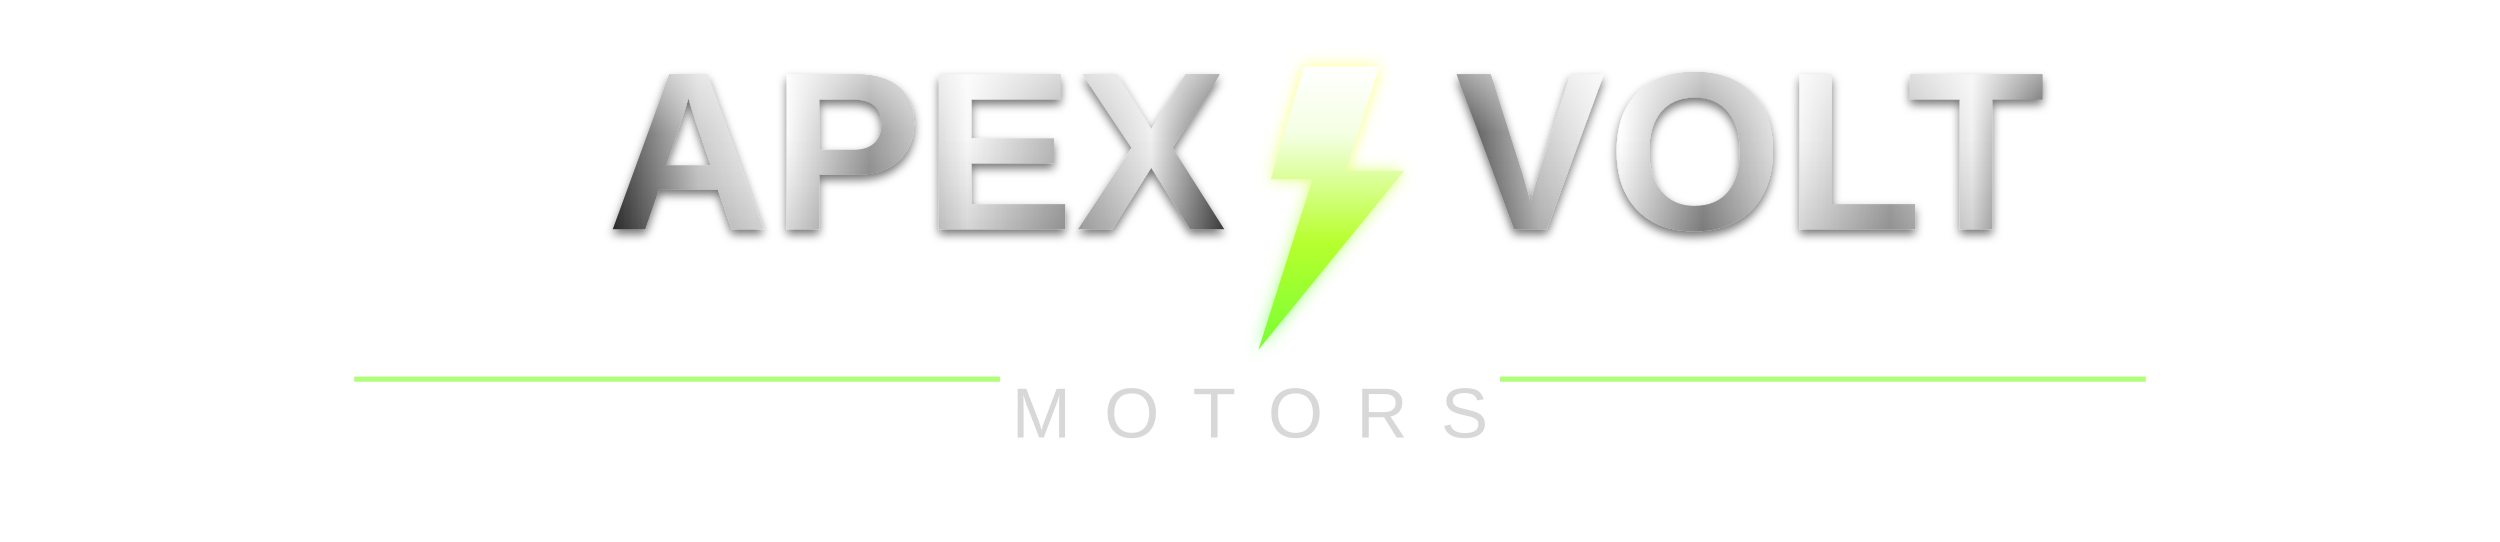
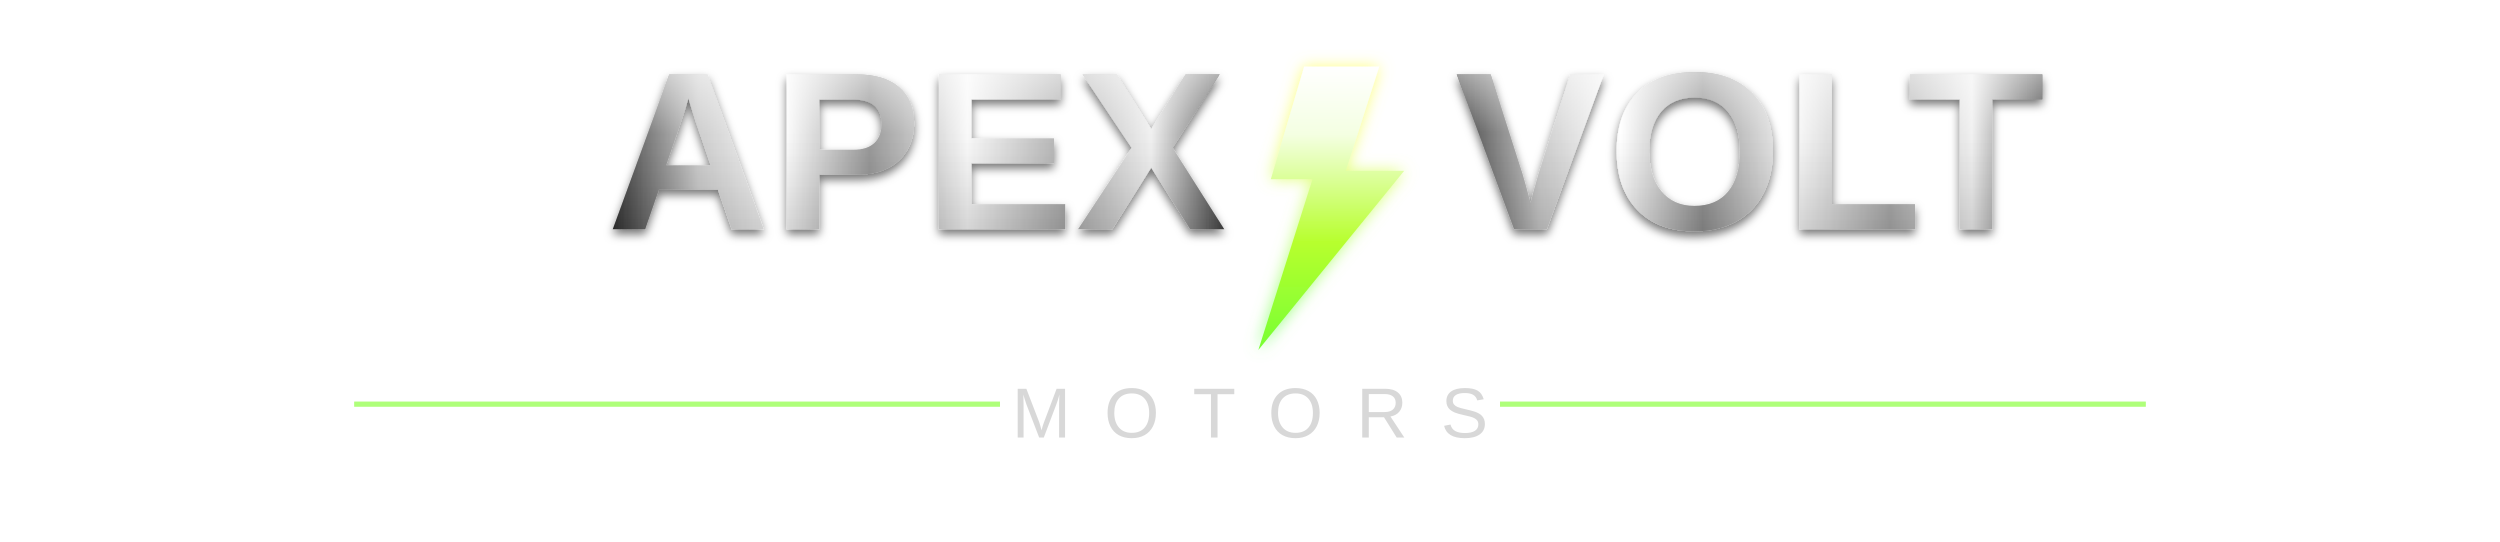
<svg xmlns="http://www.w3.org/2000/svg" width="1200" height="260" viewBox="0 0 1200 260">
  <defs>
    <linearGradient id="chromeMain" x1="0%" y1="0%" x2="100%" y2="0%">
      <stop offset="0%" stop-color="#2f2f2f" />
      <stop offset="14%" stop-color="#c8c8c8" />
      <stop offset="28%" stop-color="#ffffff" />
      <stop offset="42%" stop-color="#8f8f8f" />
      <stop offset="58%" stop-color="#f8f8f8" />
      <stop offset="74%" stop-color="#a8a8a8" />
      <stop offset="88%" stop-color="#efefef" />
      <stop offset="100%" stop-color="#404040" />
    </linearGradient>
    <linearGradient id="chromeTop" x1="0%" y1="0%" x2="0%" y2="100%">
      <stop offset="0%" stop-color="#ffffff" stop-opacity="0.96" />
      <stop offset="38%" stop-color="#ffffff" stop-opacity="0.18" />
      <stop offset="100%" stop-color="#000000" stop-opacity="0.24" />
    </linearGradient>
    <linearGradient id="boltFill" x1="0%" y1="0%" x2="0%" y2="100%">
      <stop offset="0%" stop-color="#ffffff" />
      <stop offset="24%" stop-color="#f4ffe2" />
      <stop offset="62%" stop-color="#b7ff2d" />
      <stop offset="100%" stop-color="#77ff33" />
    </linearGradient>
    <filter id="shadow" x="-20%" y="-20%" width="140%" height="180%">
      <feDropShadow dx="0" dy="2.4" stdDeviation="2.4" flood-color="#000000" flood-opacity="0.55" />
    </filter>
    <filter id="greenGlow" x="-80%" y="-80%" width="260%" height="260%">
      <feGaussianBlur stdDeviation="3.6" result="blur" />
      <feColorMatrix in="blur" type="matrix" values="1 0 0 0 0                 0 1 0 0 0.95                 0 0 0 0 0.15                 0 0 0 0.88 0" />
      <feMerge>
        <feMergeNode />
        <feMergeNode in="SourceGraphic" />
      </feMerge>
    </filter>
    <style>
      .word {
        font-family: Arial, Helvetica, sans-serif;
        font-weight: 800;
        font-size: 108px;
        letter-spacing: 1px;
        fill: url(#chromeMain);
        filter: url(#shadow);
      }

      .wordHighlight {
        font-family: Arial, Helvetica, sans-serif;
        font-weight: 800;
        font-size: 108px;
        letter-spacing: 1px;
        fill: url(#chromeTop);
        opacity: 0.58;
      }

      .motors {
        font-family: Arial, Helvetica, sans-serif;
        font-weight: 500;
        font-size: 34px;
        letter-spacing: 16px;
        fill: #d8d8d8;
      }
    </style>
  </defs>
  <g transform="translate(600 110)" text-anchor="middle">
    <text class="word" x="-160" y="0">APEX</text>
    <text class="wordHighlight" x="-160" y="0">APEX</text>
    <text class="word" x="240" y="0">VOLT</text>
    <text class="wordHighlight" x="240" y="0">VOLT</text>
    <g transform="translate(0 -78)" filter="url(#greenGlow)">
      <path d="M26 0 L10 54 L30 54 L4 136 L74 50 L46 50 L62 0 Z" fill="url(#boltFill)" />
    </g>
-     <line x1="-430" y1="72" x2="-120" y2="72" stroke="#8dff42" stroke-opacity="0.7" stroke-width="2.5" />
-     <line x1="120" y1="72" x2="430" y2="72" stroke="#8dff42" stroke-opacity="0.7" stroke-width="2.5" />
+     <line x1="-430" y1="84" x2="-120" y2="84" stroke="#8dff42" stroke-opacity="0.7" stroke-width="2.5" />
+     <line x1="120" y1="84" x2="430" y2="84" stroke="#8dff42" stroke-opacity="0.7" stroke-width="2.5" />
    <text class="motors" x="0" y="100">MOTORS</text>
  </g>
</svg>
